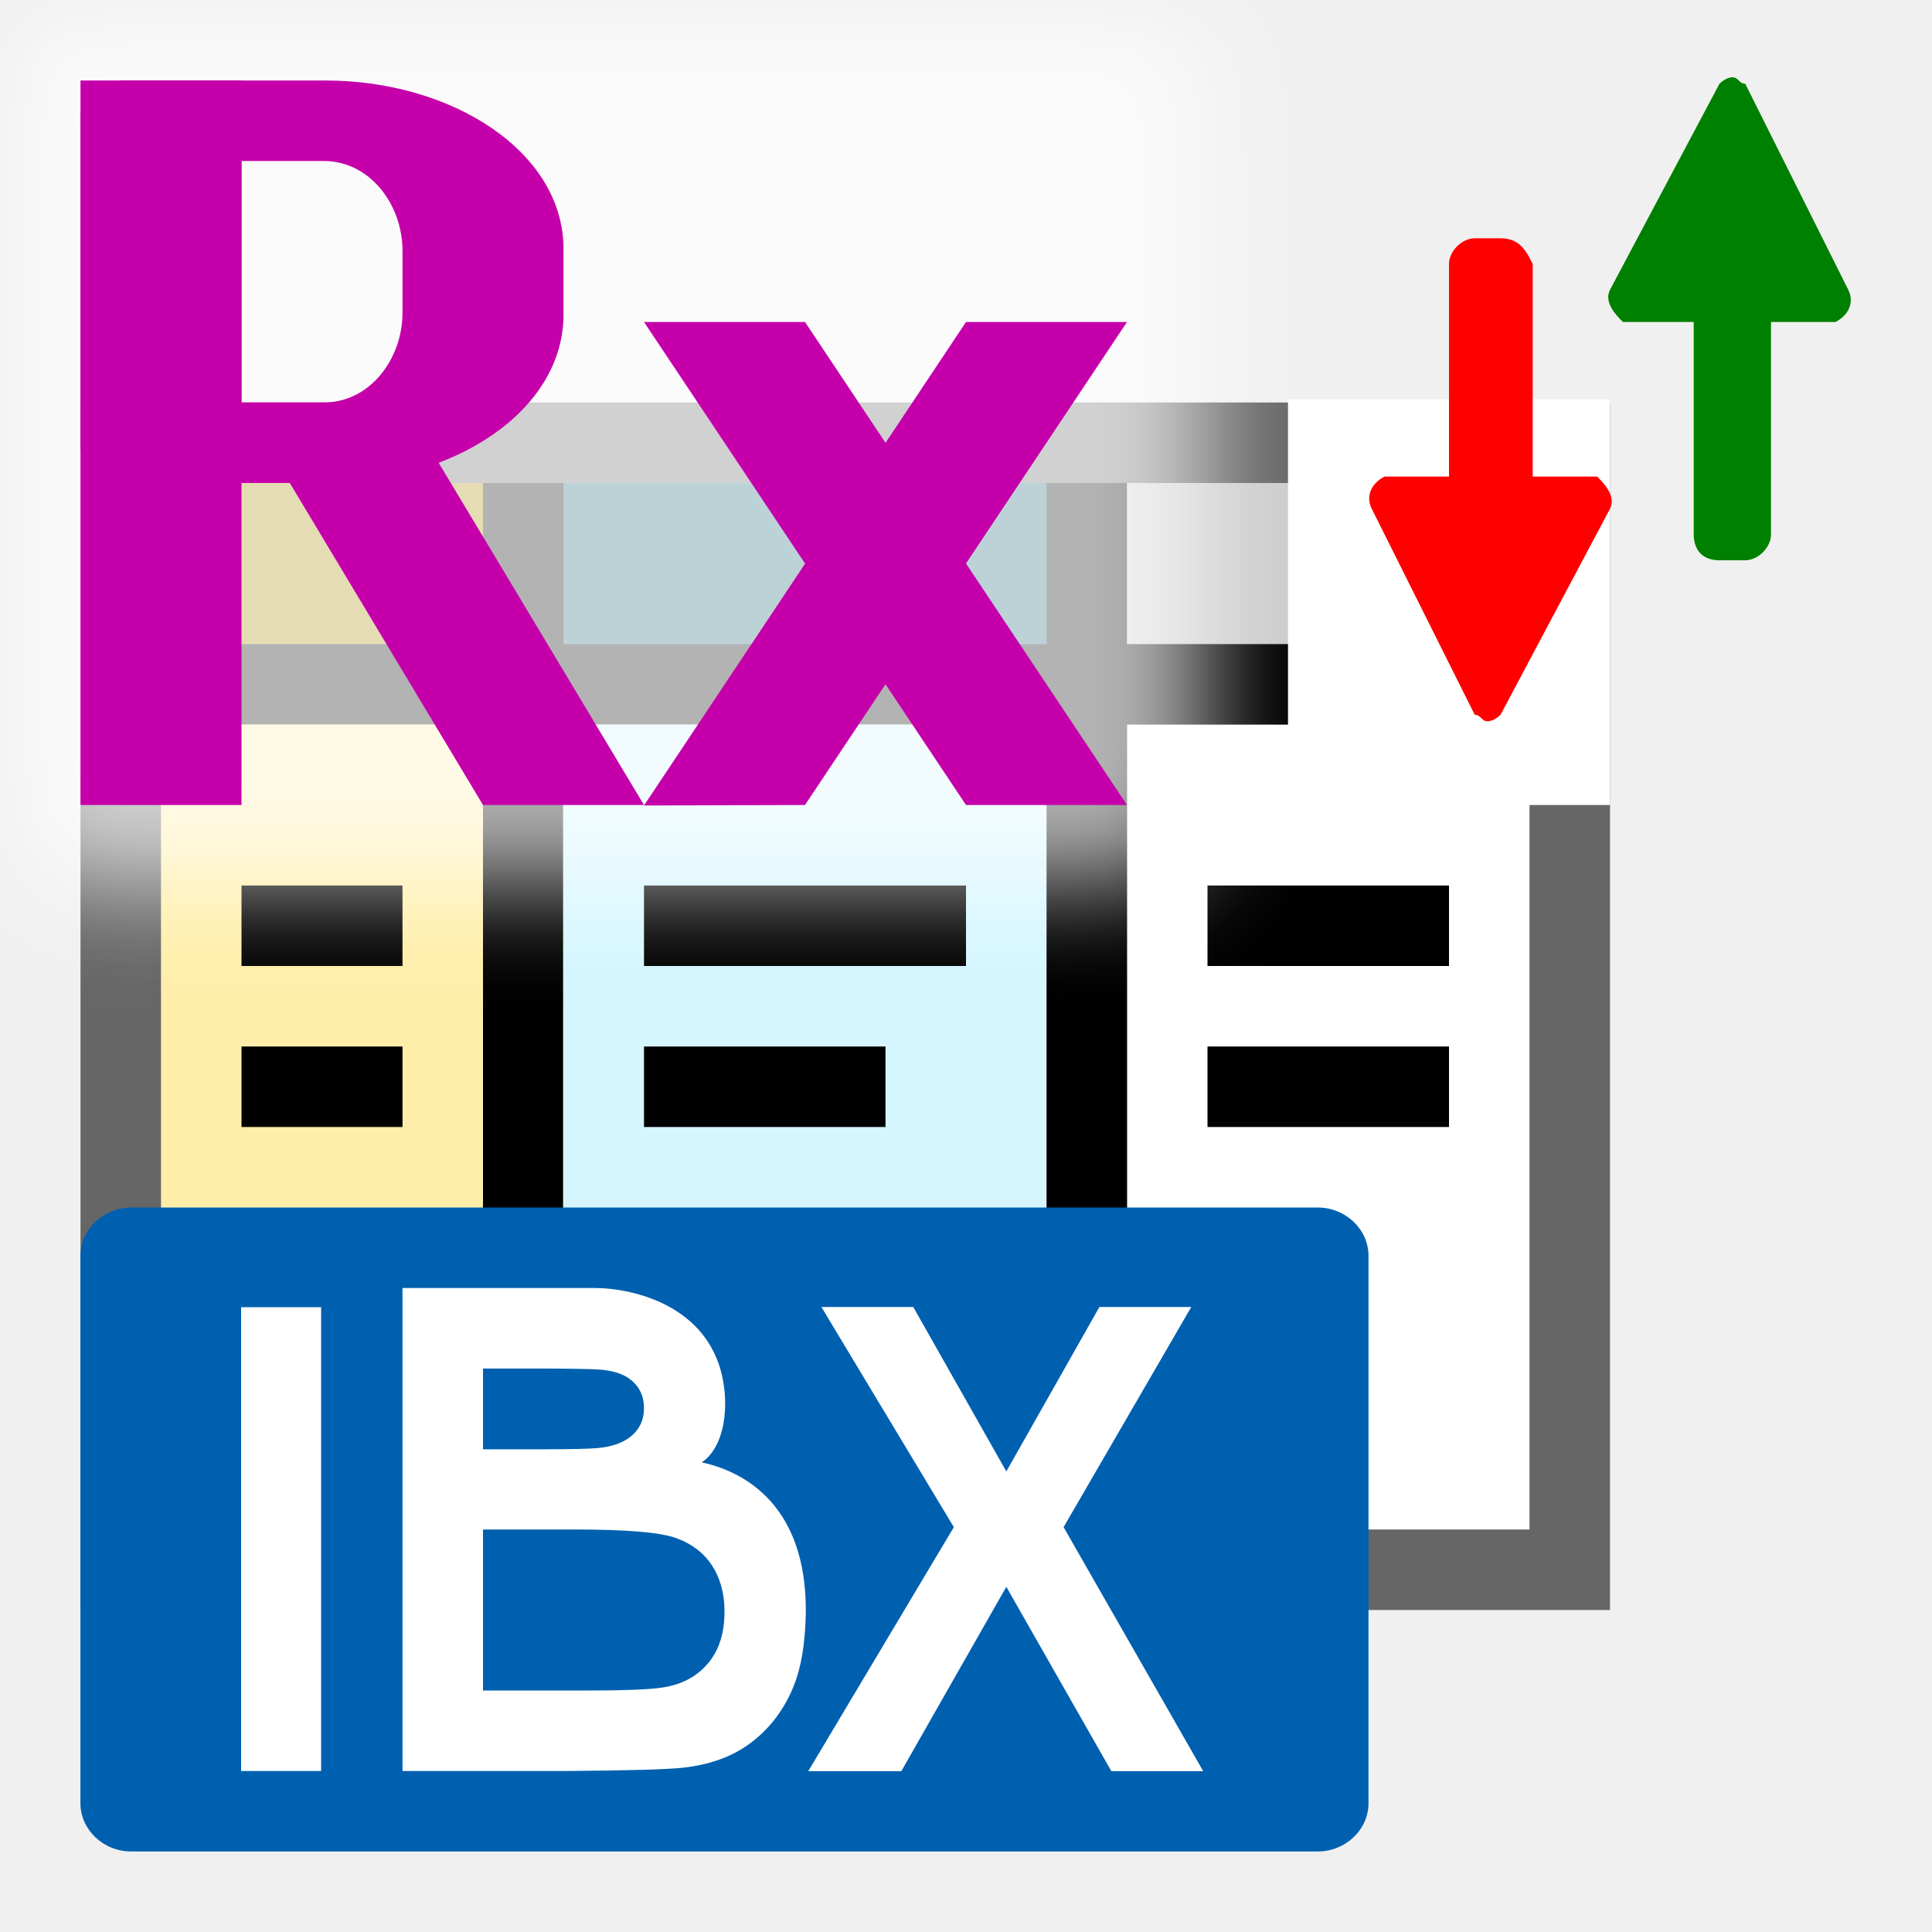
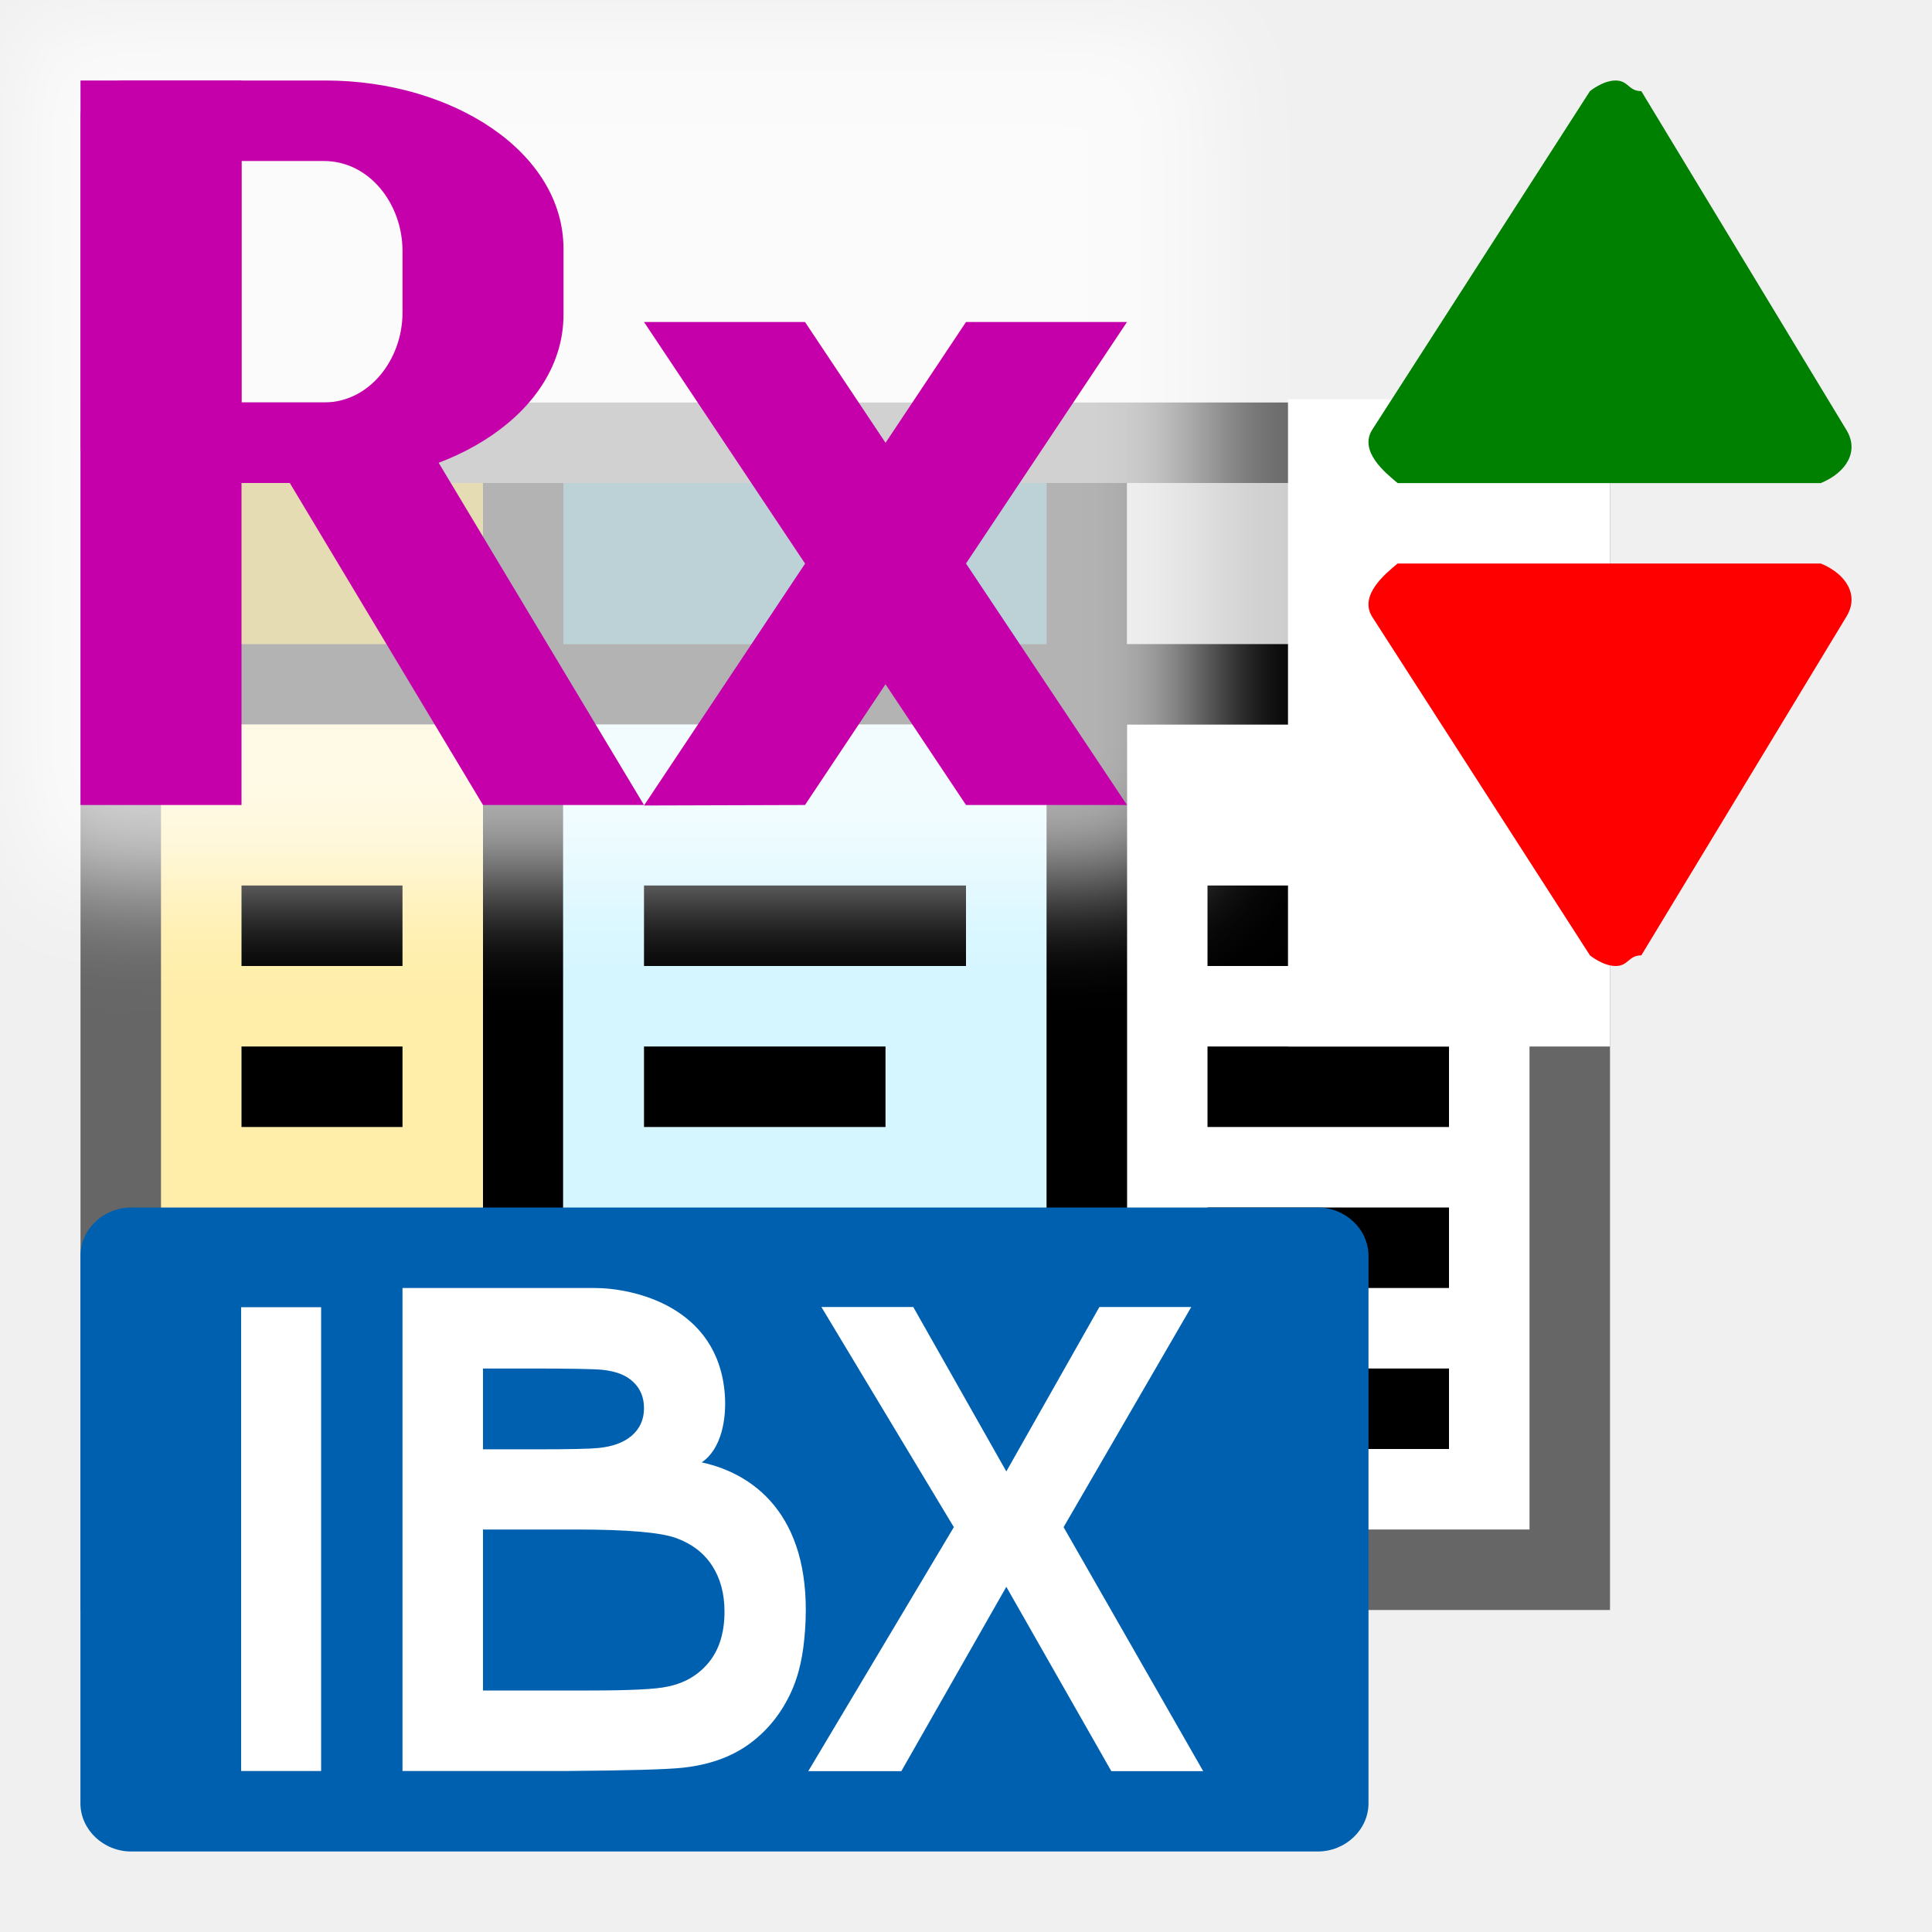
<svg xmlns="http://www.w3.org/2000/svg" width="24" height="24" viewBox="0 0 24 24" version="1.1" id="svg862">
  <defs id="defs856">
    <filter style="color-interpolation-filters:sRGB" id="filter906" x="-0.104" width="1.208" y="-0.142" height="1.284">
      <feGaussianBlur stdDeviation="0.52" id="feGaussianBlur908" />
    </filter>
    <pattern y="0" x="0" height="6" width="6" patternUnits="userSpaceOnUse" id="EMFhbasepattern" />
  </defs>
  <g transform="translate(0,-308.3)" id="layer1" style="display:none">
    <path id="rect1409" d="m 0,308.3 h 24 v 24 H 0 Z" style="fill:#f4e3d7;fill-opacity:0.939;stroke-width:1.455" />
  </g>
  <g id="layer3" transform="translate(0,-24)" style="display:none">
    <path id="path884" d="M 0,27 V 27.357 42 H 24 V 27 Z" style="color:#000000;fill:#808080;stroke-width:0.591" />
    <path id="rect836" d="M 0,28 H 21 V 41 H 0 Z" style="color:#000000;fill:#e6e6e6;stroke-width:0.553" />
    <path id="rect836-8" d="m 23,28 h 1 v 13 h -1 z" style="color:#000000;fill:#e6e6e6;stroke-width:0.121" />
    <path id="rect901" d="m 21,28 h 1 v 13 h -1 z" style="fill:#4d4d4d;fill-opacity:0.939;stroke-width:1.202" />
    <path id="rect901-0" d="m 22,28 h 1 v 13 h -1 z" style="fill:#ffffff;fill-opacity:0.939;stroke-width:1.202" />
  </g>
  <g id="layer5">
    <path style="fill:#666666;stroke-width:2.814;stroke-miterlimit:1" d="M 1,5 H 20 V 20 H 1 Z" id="rect927" />
    <path id="path865" d="m 14,9 h 5 v 10 h -5 z" style="fill:#ffffff;stroke-width:0.328" />
    <path id="path867" d="M 6,6 H 7 V 19 H 6 Z" style="fill:#000000;stroke-width:0.92" />
    <path id="path869" d="m 13,6 h 1 v 13 h -1 z" style="fill:#000000;stroke-width:0.859" />
    <path id="path871" d="M 19,8 V 9 H 2 V 8 Z" style="fill:#000000;stroke-width:0.75" />
    <path id="path873" d="m 18,11 v 1 h -3 v -1 z" style="fill:#000000;stroke-width:0.722" />
    <path id="path875" d="m 18,13 v 1 h -3 v -1 z" style="fill:#000000;stroke-width:0.722" />
    <path id="path879" d="M 6.995,9 H 13 V 19 H 6.995 Z" style="fill:#d5f6ff;stroke-width:0.646" />
    <path id="path881" d="m 12,11 v 1 H 8 v -1 z" style="fill:#000000;stroke-width:0.646" />
    <path id="path883" d="m 11,13 v 1 H 8 v -1 z" style="fill:#000000;stroke-width:0.722" />
    <path id="path885-5" d="M 2,9 H 6 V 19 H 2 Z" style="fill:#ffeeaa;stroke-width:0.72" />
    <path id="path887" d="m 5,11 v 1 H 3 v -1 z" style="fill:#000000;stroke-width:0.648" />
    <path id="path889" d="m 5,13 v 1 H 3 v -1 z" style="fill:#000000;stroke-width:0.648" />
    <path id="path891" d="M 2,6 H 6 V 8 H 2 Z" style="fill:#aa8800;stroke-width:0.754" />
    <path id="path893" d="m 7,6 h 6 V 8 H 7 Z" style="fill:#216778;stroke-width:0.707" />
    <path id="path895" d="m 14,6 h 5 v 2 h -5 z" style="fill:#cccccc;stroke-width:0.791" />
+     <path id="path875-0" d="m 18,15 v 1 h -3 v -1 z" style="fill:#000000;stroke-width:0.722" />
+     <path id="path875-6" d="m 18,17 v 1 h -3 v -1 z" style="fill:#000000;stroke-width:0.722" />
  </g>
  <g id="layer6" transform="translate(0,-24)">
    <path style="color:#000000;fill:#0060b0;stroke-width:0.41;stroke-linejoin:round" d="m 1.631,39 c -0.346,0 -0.632,0.271 -0.632,0.6 v 6.8 c 0,0.329 0.285,0.6 0.632,0.6 H 16.368 C 16.715,47 17,46.729 17,46.4 V 39.6 C 17,39.271 16.715,39 16.368,39 Z" id="path1142" />
  </g>
  <g id="layer7" transform="translate(0,-24)">
    <text xml:space="preserve" style="font-size:7.615px;line-height:1.25;font-family:Arial;-inkscape-font-specification:Arial;letter-spacing:0px;word-spacing:0px;fill:#ffffff;stroke-width:0.408" x="2.781" y="41.793" id="text858" transform="scale(0.9085431,1.100663)">
      <tspan id="tspan856" x="2.781" y="41.793" style="font-weight:bold">I</tspan>
    </text>
    <g aria-label="B" transform="matrix(0.997418,0,0,1.002589,1,0)" style="font-size:8.36px;font-family:Arial;-inkscape-font-specification:Arial;letter-spacing:0px;word-spacing:0px;fill:#ffffff;stroke-width:0.448" id="text862">
      <path d="m 4,16 v 6 H 6.031 C 6.799,21.994 7.284,21.981 7.484,21.959 7.805,21.924 8.074,21.829 8.291,21.676 8.511,21.52 8.684,21.315 8.809,21.059 8.936,20.799 8.98,20.532 9,20.26 9.1,18.896 8.427,18.321 7.717,18.166 7.965,17.999 8.026,17.62 8.004,17.324 7.923,16.223 6.859,16 6.387,16 Z m 1,1 h 0.594 c 0.487,0 0.782,0.006 0.885,0.016 C 6.651,17.033 6.781,17.083 6.867,17.168 6.956,17.251 7,17.36 7,17.494 c 0,0.14 -0.052,0.255 -0.154,0.342 -0.1,0.085 -0.239,0.135 -0.416,0.152 -0.098,0.01 -0.349,0.016 -0.752,0.016 H 5 Z m 0,2 h 1.145 c 0.645,0 1.064,0.036 1.256,0.107 0.195,0.071 0.343,0.185 0.445,0.342 C 7.948,19.606 8,19.795 8,20.02 8,20.285 7.933,20.498 7.799,20.658 7.668,20.815 7.496,20.912 7.285,20.953 7.148,20.984 6.824,21 6.312,21 H 5 Z" transform="matrix(1.002589,0,0,0.997418,0,23.93803)" id="path877" />
    </g>
    <text xml:space="preserve" style="font-size:7.95px;line-height:1.25;font-family:Arial;-inkscape-font-specification:Arial;letter-spacing:0px;word-spacing:0px;fill:#ffffff;stroke-width:0.426" x="10.523" y="43.631" id="text866" transform="scale(0.948503,1.054293)">
      <tspan id="tspan864" x="10.523" y="43.631" style="font-weight:bold">X</tspan>
    </text>
  </g>
  <g id="layer4" style="display:none">
    <text xml:space="preserve" style="font-size:10.584px;line-height:1.25;font-family:Calibri;-inkscape-font-specification:Calibri;letter-spacing:0px;word-spacing:0px;fill:#ffffff;stroke-width:0.567" x="1.778" y="24.718" id="text904" transform="scale(1.124946,0.8889314)">
      <tspan id="tspan902" x="1.778" y="24.718">I</tspan>
    </text>
    <g aria-label="B" transform="scale(1.00565,0.9943814)" style="font-size:9.55px;font-family:Calibri;-inkscape-font-specification:Calibri;letter-spacing:0px;word-spacing:0px;fill:#ffffff;stroke-width:0.512" id="text908">
      <path d="M 5.301,16 C 5.229,16 5.159,16.025 5.094,16.074 5.031,16.121 5,16.204 5,16.324 v 5.352 c 0,0.121 0.031,0.204 0.094,0.254 C 5.159,21.976 5.229,22 5.301,22 H 6.885 C 7.113,22 7.315,21.984 7.49,21.953 7.668,21.919 7.833,21.87 7.986,21.805 8.143,21.74 8.282,21.66 8.404,21.564 8.529,21.469 8.635,21.357 8.723,21.23 8.81,21.104 8.879,20.96 8.926,20.803 8.976,20.642 9,20.468 9,20.279 9,20.075 8.969,19.889 8.906,19.719 8.844,19.549 8.758,19.4 8.648,19.273 8.542,19.147 8.417,19.043 8.273,18.963 8.13,18.879 7.974,18.822 7.809,18.791 7.94,18.735 8.056,18.665 8.156,18.578 c 0.103,-0.087 0.186,-0.185 0.252,-0.293 0.069,-0.111 0.122,-0.231 0.156,-0.361 0.034,-0.13 0.051,-0.266 0.051,-0.408 0,-0.238 -0.039,-0.45 -0.117,-0.639 C 8.42,16.688 8.303,16.528 8.146,16.398 7.993,16.269 7.802,16.17 7.57,16.102 7.339,16.034 7.042,16 6.68,16 Z M 6,16.648 h 0.686 c 0.19,0 0.345,0.023 0.461,0.066 0.116,0.043 0.209,0.106 0.281,0.189 0.072,0.08 0.123,0.179 0.156,0.297 0.033,0.117 0.051,0.249 0.051,0.395 0,0.13 -0.017,0.255 -0.051,0.379 -0.031,0.121 -0.081,0.228 -0.15,0.32 -0.069,0.09 -0.156,0.163 -0.262,0.219 -0.105,0.053 -0.244,0.078 -0.416,0.078 H 6 Z m 0,2.578 h 0.82 c 0.215,10e-7 0.394,0.025 0.535,0.074 0.143,0.046 0.261,0.116 0.354,0.209 0.096,0.093 0.167,0.208 0.215,0.344 C 7.974,19.99 8,20.147 8,20.326 c 10e-8,0.167 -0.026,0.315 -0.076,0.441 -0.05,0.127 -0.121,0.232 -0.211,0.318 -0.088,0.083 -0.19,0.148 -0.307,0.191 -0.117,0.043 -0.253,0.064 -0.41,0.064 H 6 Z" transform="scale(0.9943815,1.00565)" id="path933" />
    </g>
    <g aria-label="X" transform="scale(0.9512497,1.051249)" style="font-size:8.95px;font-family:Calibri;-inkscape-font-specification:Calibri;letter-spacing:0px;word-spacing:0px;fill:#ffffff;stroke-width:0.479" id="text912">
      <path d="m 13.597,20.63 q 0.057,0.096 0.066,0.153 0.013,0.057 -0.026,0.092 -0.039,0.031 -0.131,0.039 -0.087,0.013 -0.236,0.013 -0.14,0 -0.219,-0.009 -0.079,-0.004 -0.127,-0.022 -0.044,-0.017 -0.07,-0.039 -0.022,-0.026 -0.039,-0.066 l -1.259,-2.251 -1.272,2.251 q -0.022,0.039 -0.048,0.066 -0.026,0.026 -0.074,0.044 -0.044,0.013 -0.122,0.017 -0.079,0.009 -0.21,0.009 -0.144,0 -0.227,-0.013 -0.083,-0.009 -0.118,-0.039 -0.031,-0.035 -0.022,-0.092 0.013,-0.057 0.07,-0.153 L 11.076,18.03 9.603,15.517 q -0.052,-0.096 -0.07,-0.153 -0.013,-0.061 0.022,-0.092 0.035,-0.035 0.122,-0.044 0.087,-0.009 0.24,-0.009 0.131,0 0.214,0.009 0.083,0.004 0.131,0.022 0.048,0.013 0.07,0.044 0.022,0.026 0.048,0.061 l 1.215,2.115 1.206,-2.115 q 0.022,-0.035 0.044,-0.061 0.022,-0.031 0.061,-0.044 0.044,-0.017 0.118,-0.022 0.074,-0.009 0.201,-0.009 0.135,0 0.219,0.013 0.087,0.009 0.122,0.039 0.039,0.031 0.031,0.092 -0.009,0.057 -0.061,0.153 l -1.468,2.495 z" id="path924" />
    </g>
  </g>
  <g id="layer8">
-     <path id="path898" d="m 16,4.96 h 4 V 10 H 16 Z" style="fill:#ffffff" />
+     <path id="path898" d="m 16,4.96 h 4 V 13 H 16 Z" style="fill:#ffffff;stroke-width:1.263" />
  </g>
  <g id="layer9">
-     <path id="path900" d="m 21.52,0.96 c -0.08,0 -0.16,0.08 -0.16,0.08 l -1.36,2.56 c -0.08,0.16 0.08,0.32 0.16,0.4 h 0.08 2.56 c 0.16,-0.08 0.24,-0.24 0.16,-0.4 l -1.28,-2.56 c -0.08,0 -0.08,-0.08 -0.16,-0.08 z" style="fill:#008000" />
-     <path id="path902" d="m 21.36,2.96 c -0.24,0 -0.32,0.16 -0.32,0.32 v 3.36 c 0,0.16 0.08,0.32 0.32,0.32 h 0.32 c 0.16,0 0.32,-0.16 0.32,-0.32 V 3.28 c 0,-0.16 -0.16,-0.32 -0.32,-0.32 z" style="fill:#008000" />
-     <path id="path904" d="m 18.48,8.96 c -0.08,0 -0.08,-0.08 -0.16,-0.08 L 17.04,6.32 c -0.08,-0.16 0,-0.32 0.16,-0.4 h 0.08 2.56 c 0.08,0.08 0.24,0.24 0.16,0.4 l -1.36,2.56 c 0,0 -0.08,0.08 -0.16,0.08 z" style="fill:#ff0000" />
-     <path id="path906" d="m 18.32,6.96 c -0.16,0 -0.32,-0.16 -0.32,-0.32 V 3.28 c 0,-0.16 0.16,-0.32 0.32,-0.32 h 0.32 c 0.24,0 0.32,0.16 0.4,0.32 v 3.36 c -0.08,0.16 -0.16,0.32 -0.4,0.32 z" style="fill:#ff0000" />
+     <path style="fill:#008000;stroke-width:1.81" d="m 20.07,1 c -0.159,0 -0.319,0.132 -0.319,0.132 l -2.708,4.211 c -0.159,0.263 0.159,0.526 0.319,0.658 h 0.159 5.098 c 0.319,-0.132 0.478,-0.395 0.319,-0.658 L 20.389,1.132 C 20.229,1.132 20.229,1 20.07,1 Z" id="path872" />
+     <path style="fill:#ff0000;stroke-width:1.81" d="m 20.07,12 c -0.159,0 -0.319,-0.132 -0.319,-0.132 L 17.043,7.658 c -0.159,-0.263 0.159,-0.526 0.319,-0.658 h 0.159 5.098 c 0.319,0.132 0.478,0.395 0.319,0.658 L 20.389,11.868 C 20.229,11.868 20.229,12 20.07,12 Z" id="path872-6" />
  </g>
  <g id="g1156" transform="translate(0,-24)" style="display:none">
    <path id="path1144" d="m 17.498,29 a 0.333,0.333 0 0 0 -0.277,0.152 l -2.167,3.333 A 0.333,0.333 0 0 0 15.333,33 h 0.073 4.261 a 0.333,0.333 0 0 0 0.279,-0.515 l -2.167,-3.333 a 0.333,0.333 0 0 0 -0.281,-0.152 z" style="color:#000000;fill:#008000;stroke-width:0.667;stroke-linejoin:round" />
    <path id="path1150" d="m 17.498,38 a 0.333,0.333 0 0 1 -0.277,-0.152 l -2.167,-3.333 a 0.333,0.333 0 0 1 0.279,-0.515 h 0.073 4.261 a 0.333,0.333 0 0 1 0.279,0.515 l -2.167,3.333 a 0.333,0.333 0 0 1 -0.281,0.152 z" style="color:#000000;fill:#ff0000;stroke-width:0.667;stroke-linejoin:round" />
  </g>
  <g id="layer2" transform="translate(0,-24)">
    <path transform="matrix(1.25,0,0,1.25,-10,-47)" style="opacity:0.7;fill:#ffffff;fill-rule:evenodd;stroke-width:0.8;stroke-linejoin:round;paint-order:fill markers stroke;filter:url(#filter906)" d="m 8.8,56.8 h 10.4 c 0.443,0 0.8,0.357 0.8,0.8 v 7.2 c 0,0.443 -0.357,0.8 -0.8,0.8 H 8.8 C 8.357,65.6 8,65.243 8,64.8 v -7.2 c 0,-0.443 0.357,-0.8 0.8,-0.8 z" id="rect957" />
    <path style="color:#000000;fill:#c500ab;fill-rule:evenodd;stroke-width:0.994;stroke-linejoin:round;paint-order:fill markers stroke" d="M 1.543,25 A 0.544,0.454 0 0 0 1,25.453 v 4.094 A 0.544,0.454 0 0 0 1.543,30 h 2.5 C 5.618,30 7,29.114 7,27.908 V 27.092 C 7,25.886 5.618,25 4.043,25 Z M 3,26 H 4.021 C 4.597,26 5,26.543 5,27.115 v 0.77 C 5,28.457 4.597,29 4.021,29 H 3 Z" id="path923" />
    <path style="color:#000000;fill:#c500ab;stroke-width:1.414px" d="m 1,25 v 9 h 2 v -9 z" id="path926" />
    <path style="color:#000000;fill:#c500ab;stroke-width:1px" d="m 3,29 3,5 H 8 L 5,29 Z" id="path926-3" />
    <path style="color:#000000;fill:#c500ab;stroke-width:1px" d="m 12,28 -4,6.006 2,-0.006 4,-6 z" id="path946" />
    <path id="path950" d="m 10,28 4,6 -2,-4.1e-5 -4,-6 z" style="color:#000000;fill:#c500ab;stroke-width:1px" />
  </g>
</svg>
